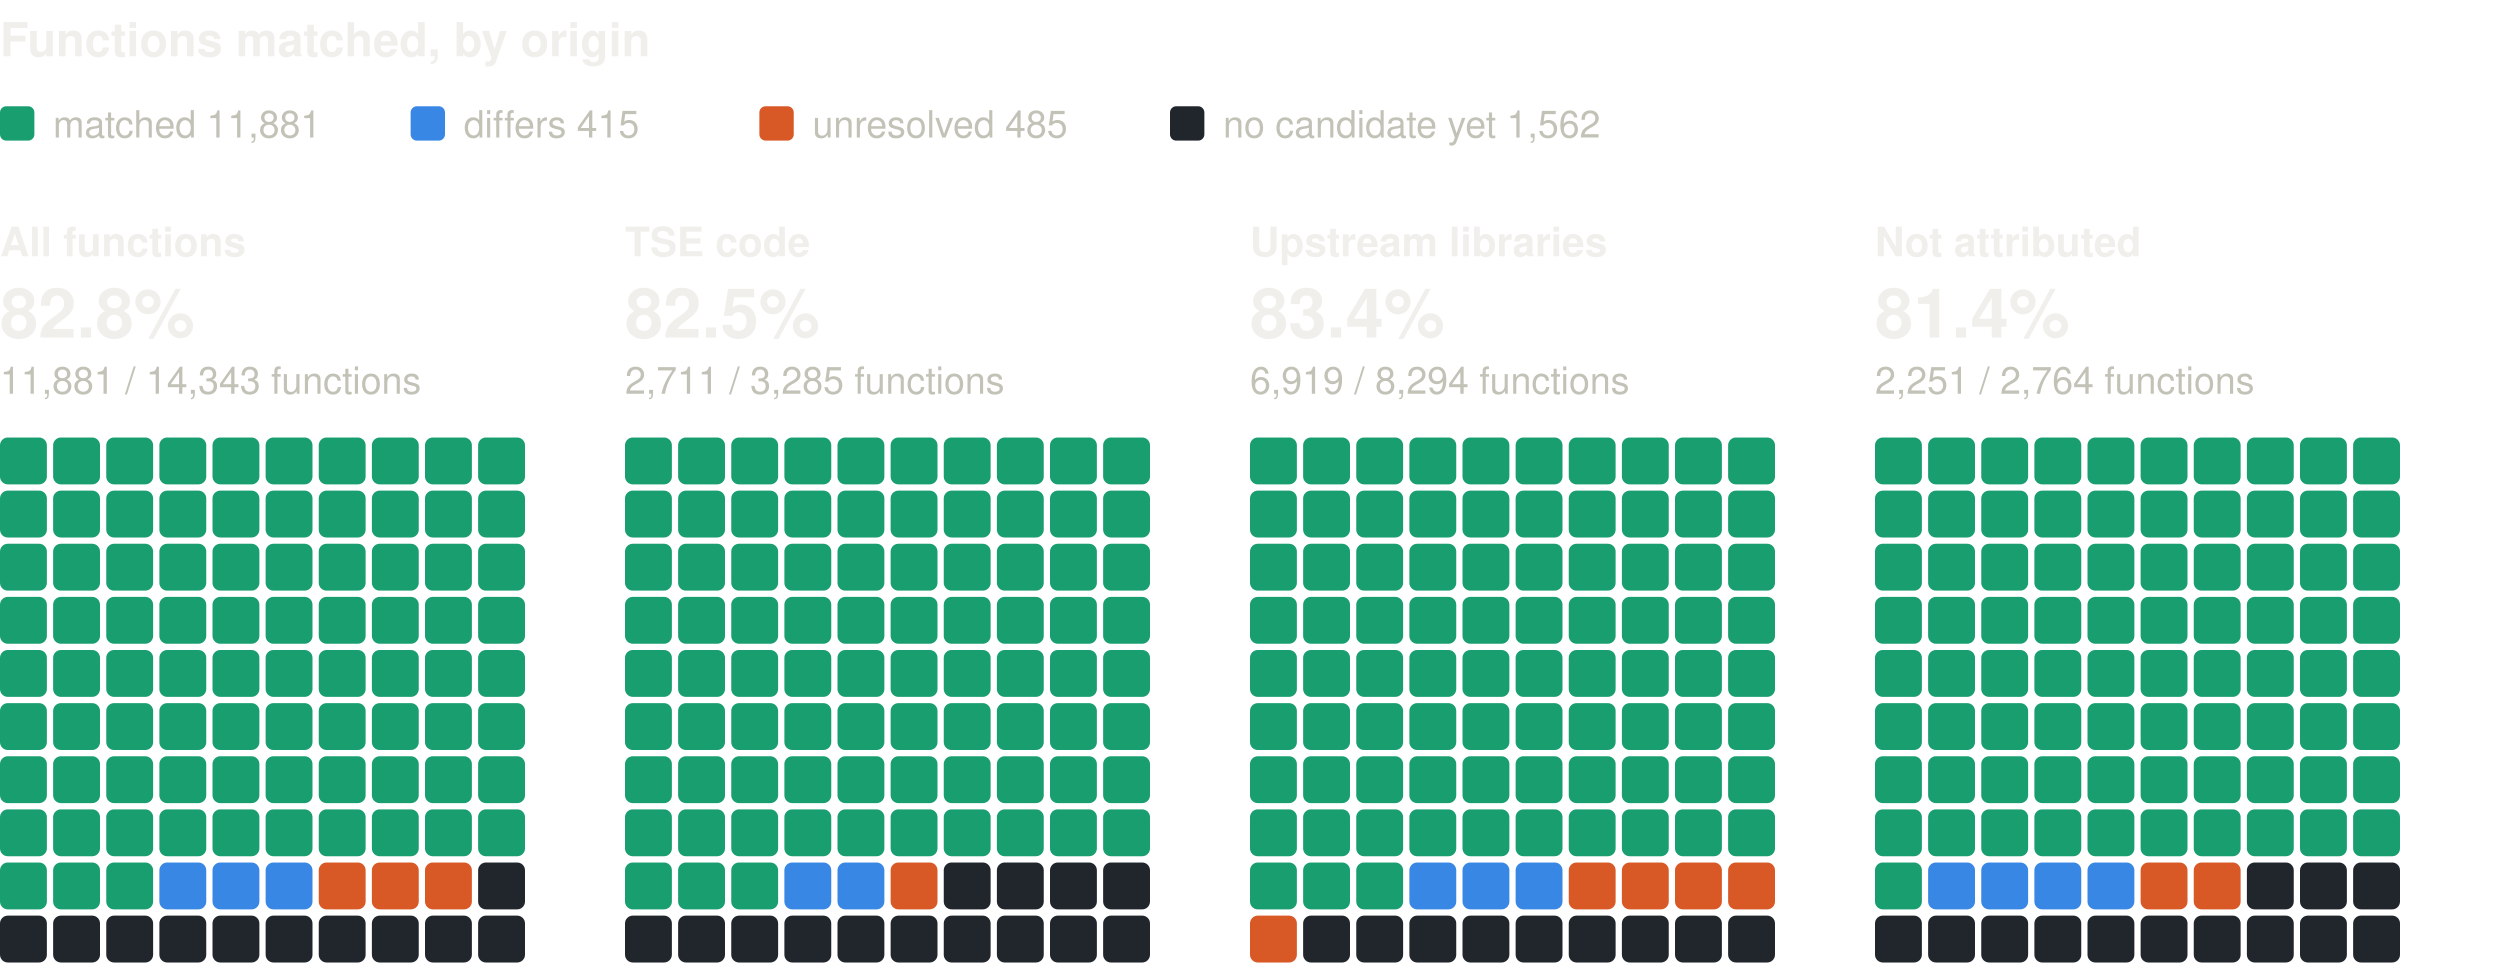
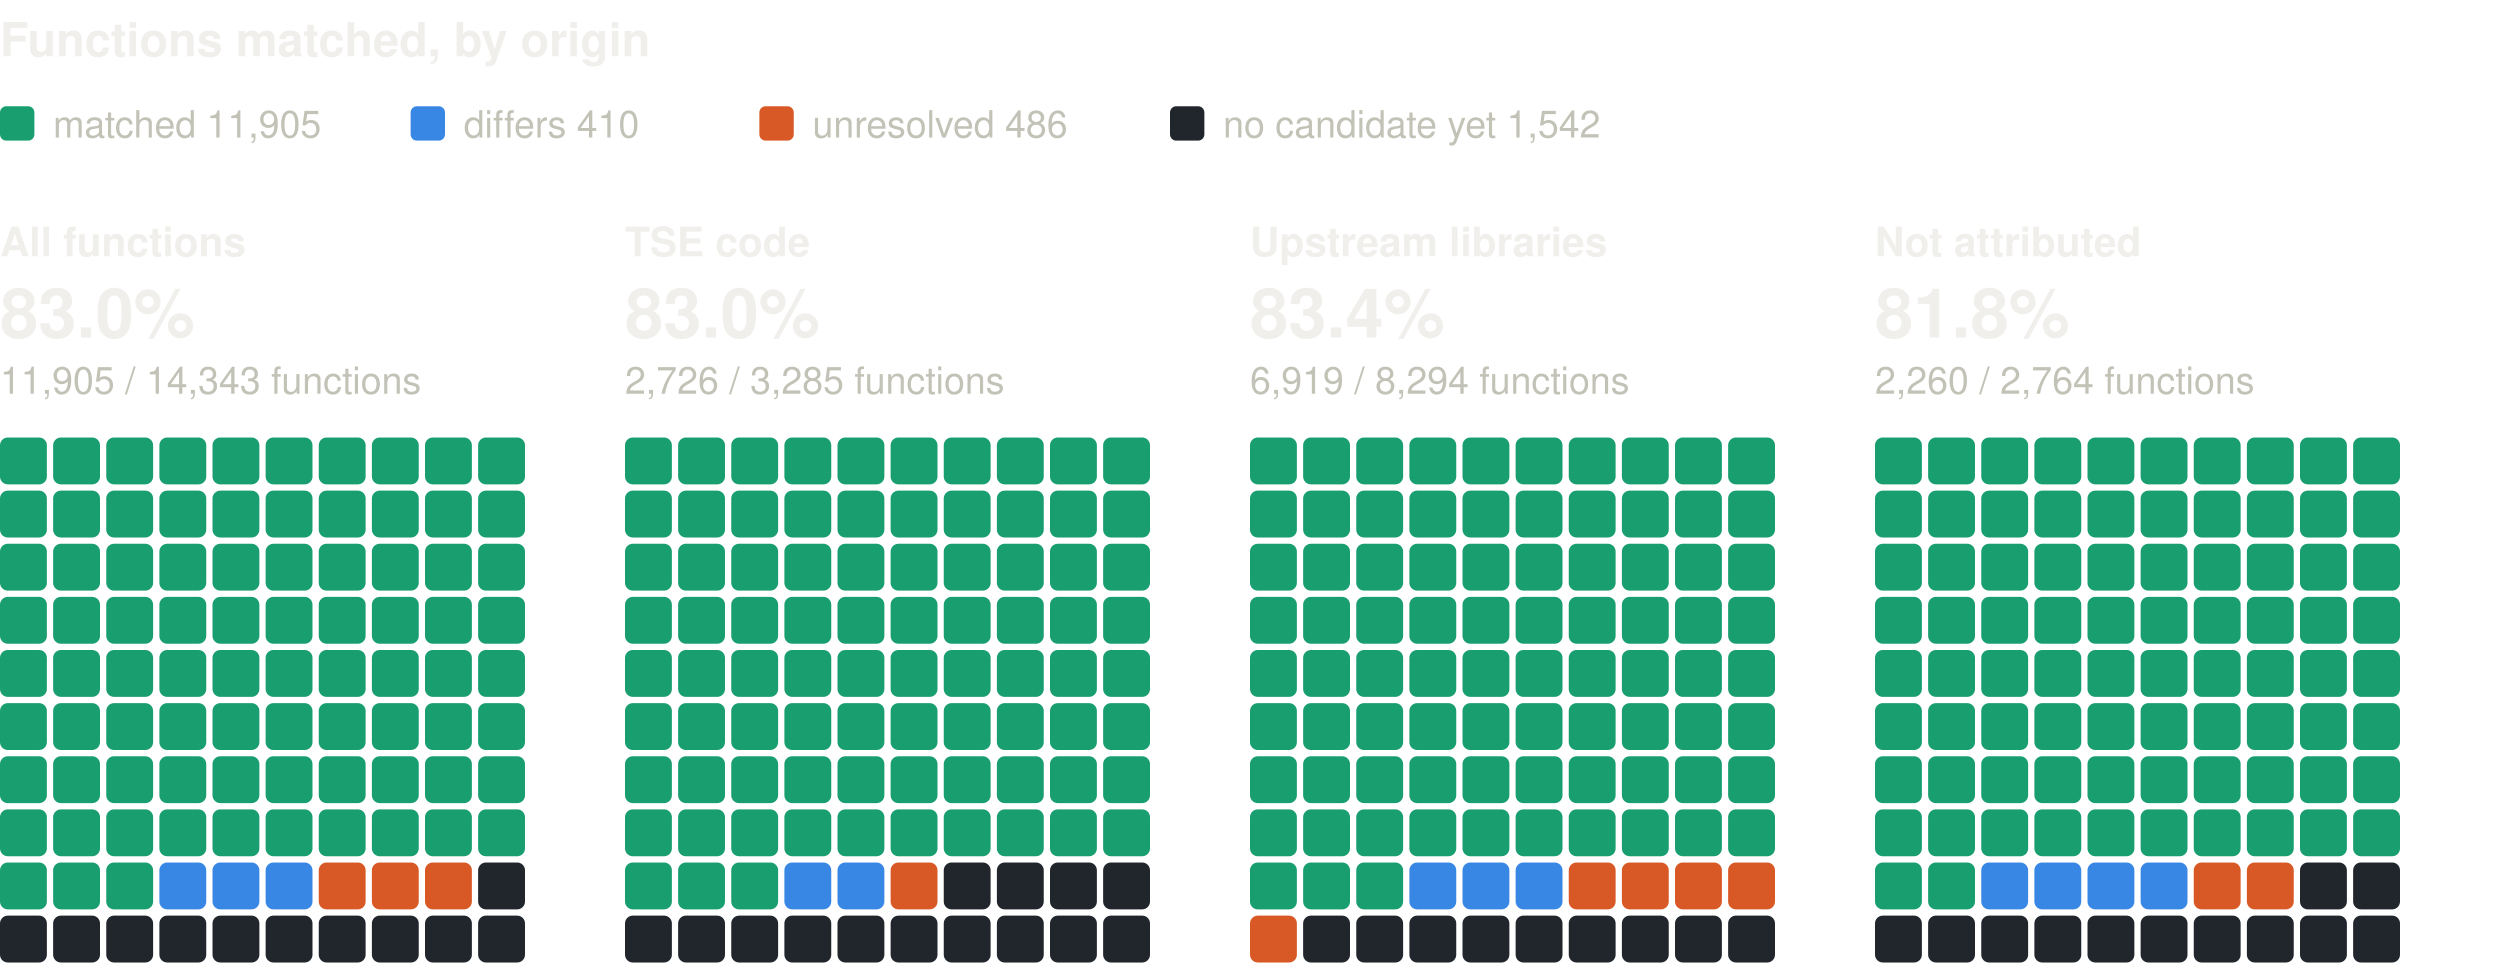
<svg xmlns="http://www.w3.org/2000/svg" width="800" height="310" viewBox="0 0 800 310" role="img" aria-label="Functions matched, by origin: one square per percent, coloured by verdict" font-family="system-ui, -apple-system, 'Segoe UI', Helvetica, Arial, sans-serif">
  <text x="0" y="18" font-size="15" fill="#f0efec" font-weight="600">Functions matched, by origin</text>
  <rect x="0" y="34" width="11" height="11" rx="2" fill="#199e70" />
-   <text x="17" y="44" font-size="12" fill="#c3c2b7">matched 11,881</text>
+   <text x="17" y="44" font-size="12" fill="#c3c2b7">matched 11,905</text>
  <rect x="131.4" y="34" width="11" height="11" rx="2" fill="#3987e5" />
-   <text x="148.4" y="44" font-size="12" fill="#c3c2b7">differs 415</text>
+   <text x="148.4" y="44" font-size="12" fill="#c3c2b7">differs 410</text>
  <rect x="243" y="34" width="11" height="11" rx="2" fill="#d95926" />
-   <text x="260" y="44" font-size="12" fill="#c3c2b7">unresolved 485</text>
+   <text x="260" y="44" font-size="12" fill="#c3c2b7">unresolved 486</text>
  <rect x="374.4" y="34" width="11" height="11" rx="2" fill="#21262d" />
-   <text x="391.4" y="44" font-size="12" fill="#c3c2b7">no candidate yet 1,562</text>
+   <text x="391.4" y="44" font-size="12" fill="#c3c2b7">no candidate yet 1,542</text>
  <text x="0" y="82" font-size="13" fill="#f0efec" font-weight="600">All functions</text>
-   <text x="0" y="108" font-size="22" fill="#f0efec" font-weight="600">82.8%</text>
-   <text x="0" y="126" font-size="12" fill="#c3c2b7">11,881 / 14,343 functions</text>
+   <text x="0" y="108" font-size="22" fill="#f0efec" font-weight="600">83.0%</text>
+   <text x="0" y="126" font-size="12" fill="#c3c2b7">11,905 / 14,343 functions</text>
  <rect x="0" y="140" width="15" height="15" rx="2.5" fill="#199e70" />
  <rect x="17" y="140" width="15" height="15" rx="2.5" fill="#199e70" />
  <rect x="34" y="140" width="15" height="15" rx="2.5" fill="#199e70" />
  <rect x="51" y="140" width="15" height="15" rx="2.5" fill="#199e70" />
  <rect x="68" y="140" width="15" height="15" rx="2.5" fill="#199e70" />
  <rect x="85" y="140" width="15" height="15" rx="2.5" fill="#199e70" />
  <rect x="102" y="140" width="15" height="15" rx="2.5" fill="#199e70" />
  <rect x="119" y="140" width="15" height="15" rx="2.5" fill="#199e70" />
  <rect x="136" y="140" width="15" height="15" rx="2.5" fill="#199e70" />
  <rect x="153" y="140" width="15" height="15" rx="2.5" fill="#199e70" />
  <rect x="0" y="157" width="15" height="15" rx="2.5" fill="#199e70" />
  <rect x="17" y="157" width="15" height="15" rx="2.5" fill="#199e70" />
  <rect x="34" y="157" width="15" height="15" rx="2.5" fill="#199e70" />
  <rect x="51" y="157" width="15" height="15" rx="2.5" fill="#199e70" />
  <rect x="68" y="157" width="15" height="15" rx="2.5" fill="#199e70" />
  <rect x="85" y="157" width="15" height="15" rx="2.5" fill="#199e70" />
  <rect x="102" y="157" width="15" height="15" rx="2.5" fill="#199e70" />
  <rect x="119" y="157" width="15" height="15" rx="2.5" fill="#199e70" />
  <rect x="136" y="157" width="15" height="15" rx="2.5" fill="#199e70" />
  <rect x="153" y="157" width="15" height="15" rx="2.5" fill="#199e70" />
  <rect x="0" y="174" width="15" height="15" rx="2.5" fill="#199e70" />
  <rect x="17" y="174" width="15" height="15" rx="2.5" fill="#199e70" />
  <rect x="34" y="174" width="15" height="15" rx="2.5" fill="#199e70" />
  <rect x="51" y="174" width="15" height="15" rx="2.5" fill="#199e70" />
  <rect x="68" y="174" width="15" height="15" rx="2.5" fill="#199e70" />
  <rect x="85" y="174" width="15" height="15" rx="2.5" fill="#199e70" />
  <rect x="102" y="174" width="15" height="15" rx="2.5" fill="#199e70" />
  <rect x="119" y="174" width="15" height="15" rx="2.5" fill="#199e70" />
  <rect x="136" y="174" width="15" height="15" rx="2.5" fill="#199e70" />
  <rect x="153" y="174" width="15" height="15" rx="2.5" fill="#199e70" />
  <rect x="0" y="191" width="15" height="15" rx="2.5" fill="#199e70" />
  <rect x="17" y="191" width="15" height="15" rx="2.5" fill="#199e70" />
  <rect x="34" y="191" width="15" height="15" rx="2.5" fill="#199e70" />
  <rect x="51" y="191" width="15" height="15" rx="2.5" fill="#199e70" />
  <rect x="68" y="191" width="15" height="15" rx="2.5" fill="#199e70" />
  <rect x="85" y="191" width="15" height="15" rx="2.5" fill="#199e70" />
  <rect x="102" y="191" width="15" height="15" rx="2.5" fill="#199e70" />
  <rect x="119" y="191" width="15" height="15" rx="2.5" fill="#199e70" />
  <rect x="136" y="191" width="15" height="15" rx="2.5" fill="#199e70" />
  <rect x="153" y="191" width="15" height="15" rx="2.5" fill="#199e70" />
  <rect x="0" y="208" width="15" height="15" rx="2.5" fill="#199e70" />
  <rect x="17" y="208" width="15" height="15" rx="2.5" fill="#199e70" />
  <rect x="34" y="208" width="15" height="15" rx="2.5" fill="#199e70" />
  <rect x="51" y="208" width="15" height="15" rx="2.5" fill="#199e70" />
  <rect x="68" y="208" width="15" height="15" rx="2.5" fill="#199e70" />
  <rect x="85" y="208" width="15" height="15" rx="2.5" fill="#199e70" />
  <rect x="102" y="208" width="15" height="15" rx="2.5" fill="#199e70" />
  <rect x="119" y="208" width="15" height="15" rx="2.5" fill="#199e70" />
  <rect x="136" y="208" width="15" height="15" rx="2.5" fill="#199e70" />
  <rect x="153" y="208" width="15" height="15" rx="2.5" fill="#199e70" />
  <rect x="0" y="225" width="15" height="15" rx="2.5" fill="#199e70" />
  <rect x="17" y="225" width="15" height="15" rx="2.5" fill="#199e70" />
  <rect x="34" y="225" width="15" height="15" rx="2.5" fill="#199e70" />
  <rect x="51" y="225" width="15" height="15" rx="2.5" fill="#199e70" />
  <rect x="68" y="225" width="15" height="15" rx="2.5" fill="#199e70" />
  <rect x="85" y="225" width="15" height="15" rx="2.5" fill="#199e70" />
  <rect x="102" y="225" width="15" height="15" rx="2.5" fill="#199e70" />
  <rect x="119" y="225" width="15" height="15" rx="2.5" fill="#199e70" />
  <rect x="136" y="225" width="15" height="15" rx="2.5" fill="#199e70" />
  <rect x="153" y="225" width="15" height="15" rx="2.5" fill="#199e70" />
  <rect x="0" y="242" width="15" height="15" rx="2.5" fill="#199e70" />
  <rect x="17" y="242" width="15" height="15" rx="2.5" fill="#199e70" />
  <rect x="34" y="242" width="15" height="15" rx="2.5" fill="#199e70" />
  <rect x="51" y="242" width="15" height="15" rx="2.5" fill="#199e70" />
  <rect x="68" y="242" width="15" height="15" rx="2.5" fill="#199e70" />
  <rect x="85" y="242" width="15" height="15" rx="2.5" fill="#199e70" />
  <rect x="102" y="242" width="15" height="15" rx="2.5" fill="#199e70" />
  <rect x="119" y="242" width="15" height="15" rx="2.5" fill="#199e70" />
  <rect x="136" y="242" width="15" height="15" rx="2.5" fill="#199e70" />
  <rect x="153" y="242" width="15" height="15" rx="2.5" fill="#199e70" />
  <rect x="0" y="259" width="15" height="15" rx="2.5" fill="#199e70" />
  <rect x="17" y="259" width="15" height="15" rx="2.5" fill="#199e70" />
  <rect x="34" y="259" width="15" height="15" rx="2.5" fill="#199e70" />
  <rect x="51" y="259" width="15" height="15" rx="2.5" fill="#199e70" />
  <rect x="68" y="259" width="15" height="15" rx="2.5" fill="#199e70" />
  <rect x="85" y="259" width="15" height="15" rx="2.5" fill="#199e70" />
  <rect x="102" y="259" width="15" height="15" rx="2.5" fill="#199e70" />
  <rect x="119" y="259" width="15" height="15" rx="2.5" fill="#199e70" />
  <rect x="136" y="259" width="15" height="15" rx="2.5" fill="#199e70" />
  <rect x="153" y="259" width="15" height="15" rx="2.5" fill="#199e70" />
  <rect x="0" y="276" width="15" height="15" rx="2.5" fill="#199e70" />
  <rect x="17" y="276" width="15" height="15" rx="2.5" fill="#199e70" />
  <rect x="34" y="276" width="15" height="15" rx="2.5" fill="#199e70" />
  <rect x="51" y="276" width="15" height="15" rx="2.5" fill="#3987e5" />
  <rect x="68" y="276" width="15" height="15" rx="2.5" fill="#3987e5" />
  <rect x="85" y="276" width="15" height="15" rx="2.5" fill="#3987e5" />
  <rect x="102" y="276" width="15" height="15" rx="2.5" fill="#d95926" />
  <rect x="119" y="276" width="15" height="15" rx="2.5" fill="#d95926" />
  <rect x="136" y="276" width="15" height="15" rx="2.5" fill="#d95926" />
  <rect x="153" y="276" width="15" height="15" rx="2.5" fill="#21262d" />
  <rect x="0" y="293" width="15" height="15" rx="2.5" fill="#21262d" />
  <rect x="17" y="293" width="15" height="15" rx="2.5" fill="#21262d" />
  <rect x="34" y="293" width="15" height="15" rx="2.5" fill="#21262d" />
  <rect x="51" y="293" width="15" height="15" rx="2.5" fill="#21262d" />
  <rect x="68" y="293" width="15" height="15" rx="2.5" fill="#21262d" />
  <rect x="85" y="293" width="15" height="15" rx="2.5" fill="#21262d" />
  <rect x="102" y="293" width="15" height="15" rx="2.5" fill="#21262d" />
  <rect x="119" y="293" width="15" height="15" rx="2.5" fill="#21262d" />
  <rect x="136" y="293" width="15" height="15" rx="2.5" fill="#21262d" />
  <rect x="153" y="293" width="15" height="15" rx="2.5" fill="#21262d" />
  <text x="200" y="82" font-size="13" fill="#f0efec" font-weight="600">TSE code</text>
-   <text x="200" y="108" font-size="22" fill="#f0efec" font-weight="600">82.5%</text>
-   <text x="200" y="126" font-size="12" fill="#c3c2b7">2,711 / 3,285 functions</text>
+   <text x="200" y="108" font-size="22" fill="#f0efec" font-weight="600">83.0%</text>
+   <text x="200" y="126" font-size="12" fill="#c3c2b7">2,726 / 3,285 functions</text>
  <rect x="200" y="140" width="15" height="15" rx="2.5" fill="#199e70" />
  <rect x="217" y="140" width="15" height="15" rx="2.5" fill="#199e70" />
  <rect x="234" y="140" width="15" height="15" rx="2.5" fill="#199e70" />
  <rect x="251" y="140" width="15" height="15" rx="2.5" fill="#199e70" />
  <rect x="268" y="140" width="15" height="15" rx="2.5" fill="#199e70" />
  <rect x="285" y="140" width="15" height="15" rx="2.5" fill="#199e70" />
  <rect x="302" y="140" width="15" height="15" rx="2.5" fill="#199e70" />
  <rect x="319" y="140" width="15" height="15" rx="2.5" fill="#199e70" />
  <rect x="336" y="140" width="15" height="15" rx="2.5" fill="#199e70" />
  <rect x="353" y="140" width="15" height="15" rx="2.5" fill="#199e70" />
  <rect x="200" y="157" width="15" height="15" rx="2.5" fill="#199e70" />
  <rect x="217" y="157" width="15" height="15" rx="2.5" fill="#199e70" />
  <rect x="234" y="157" width="15" height="15" rx="2.5" fill="#199e70" />
  <rect x="251" y="157" width="15" height="15" rx="2.5" fill="#199e70" />
  <rect x="268" y="157" width="15" height="15" rx="2.5" fill="#199e70" />
  <rect x="285" y="157" width="15" height="15" rx="2.5" fill="#199e70" />
  <rect x="302" y="157" width="15" height="15" rx="2.5" fill="#199e70" />
  <rect x="319" y="157" width="15" height="15" rx="2.5" fill="#199e70" />
  <rect x="336" y="157" width="15" height="15" rx="2.5" fill="#199e70" />
  <rect x="353" y="157" width="15" height="15" rx="2.5" fill="#199e70" />
  <rect x="200" y="174" width="15" height="15" rx="2.5" fill="#199e70" />
  <rect x="217" y="174" width="15" height="15" rx="2.5" fill="#199e70" />
  <rect x="234" y="174" width="15" height="15" rx="2.5" fill="#199e70" />
  <rect x="251" y="174" width="15" height="15" rx="2.5" fill="#199e70" />
  <rect x="268" y="174" width="15" height="15" rx="2.5" fill="#199e70" />
  <rect x="285" y="174" width="15" height="15" rx="2.5" fill="#199e70" />
  <rect x="302" y="174" width="15" height="15" rx="2.5" fill="#199e70" />
  <rect x="319" y="174" width="15" height="15" rx="2.5" fill="#199e70" />
  <rect x="336" y="174" width="15" height="15" rx="2.5" fill="#199e70" />
  <rect x="353" y="174" width="15" height="15" rx="2.5" fill="#199e70" />
  <rect x="200" y="191" width="15" height="15" rx="2.5" fill="#199e70" />
  <rect x="217" y="191" width="15" height="15" rx="2.5" fill="#199e70" />
  <rect x="234" y="191" width="15" height="15" rx="2.5" fill="#199e70" />
  <rect x="251" y="191" width="15" height="15" rx="2.5" fill="#199e70" />
  <rect x="268" y="191" width="15" height="15" rx="2.5" fill="#199e70" />
  <rect x="285" y="191" width="15" height="15" rx="2.5" fill="#199e70" />
  <rect x="302" y="191" width="15" height="15" rx="2.5" fill="#199e70" />
  <rect x="319" y="191" width="15" height="15" rx="2.5" fill="#199e70" />
  <rect x="336" y="191" width="15" height="15" rx="2.5" fill="#199e70" />
  <rect x="353" y="191" width="15" height="15" rx="2.5" fill="#199e70" />
  <rect x="200" y="208" width="15" height="15" rx="2.5" fill="#199e70" />
  <rect x="217" y="208" width="15" height="15" rx="2.5" fill="#199e70" />
  <rect x="234" y="208" width="15" height="15" rx="2.5" fill="#199e70" />
  <rect x="251" y="208" width="15" height="15" rx="2.5" fill="#199e70" />
  <rect x="268" y="208" width="15" height="15" rx="2.5" fill="#199e70" />
  <rect x="285" y="208" width="15" height="15" rx="2.5" fill="#199e70" />
  <rect x="302" y="208" width="15" height="15" rx="2.5" fill="#199e70" />
  <rect x="319" y="208" width="15" height="15" rx="2.5" fill="#199e70" />
  <rect x="336" y="208" width="15" height="15" rx="2.5" fill="#199e70" />
  <rect x="353" y="208" width="15" height="15" rx="2.5" fill="#199e70" />
  <rect x="200" y="225" width="15" height="15" rx="2.5" fill="#199e70" />
  <rect x="217" y="225" width="15" height="15" rx="2.5" fill="#199e70" />
  <rect x="234" y="225" width="15" height="15" rx="2.5" fill="#199e70" />
  <rect x="251" y="225" width="15" height="15" rx="2.5" fill="#199e70" />
  <rect x="268" y="225" width="15" height="15" rx="2.5" fill="#199e70" />
  <rect x="285" y="225" width="15" height="15" rx="2.5" fill="#199e70" />
  <rect x="302" y="225" width="15" height="15" rx="2.5" fill="#199e70" />
  <rect x="319" y="225" width="15" height="15" rx="2.5" fill="#199e70" />
  <rect x="336" y="225" width="15" height="15" rx="2.5" fill="#199e70" />
  <rect x="353" y="225" width="15" height="15" rx="2.5" fill="#199e70" />
  <rect x="200" y="242" width="15" height="15" rx="2.5" fill="#199e70" />
  <rect x="217" y="242" width="15" height="15" rx="2.5" fill="#199e70" />
  <rect x="234" y="242" width="15" height="15" rx="2.5" fill="#199e70" />
  <rect x="251" y="242" width="15" height="15" rx="2.5" fill="#199e70" />
  <rect x="268" y="242" width="15" height="15" rx="2.5" fill="#199e70" />
  <rect x="285" y="242" width="15" height="15" rx="2.5" fill="#199e70" />
  <rect x="302" y="242" width="15" height="15" rx="2.5" fill="#199e70" />
  <rect x="319" y="242" width="15" height="15" rx="2.5" fill="#199e70" />
  <rect x="336" y="242" width="15" height="15" rx="2.5" fill="#199e70" />
  <rect x="353" y="242" width="15" height="15" rx="2.5" fill="#199e70" />
  <rect x="200" y="259" width="15" height="15" rx="2.5" fill="#199e70" />
  <rect x="217" y="259" width="15" height="15" rx="2.5" fill="#199e70" />
  <rect x="234" y="259" width="15" height="15" rx="2.5" fill="#199e70" />
  <rect x="251" y="259" width="15" height="15" rx="2.5" fill="#199e70" />
  <rect x="268" y="259" width="15" height="15" rx="2.5" fill="#199e70" />
  <rect x="285" y="259" width="15" height="15" rx="2.5" fill="#199e70" />
  <rect x="302" y="259" width="15" height="15" rx="2.5" fill="#199e70" />
  <rect x="319" y="259" width="15" height="15" rx="2.5" fill="#199e70" />
  <rect x="336" y="259" width="15" height="15" rx="2.5" fill="#199e70" />
  <rect x="353" y="259" width="15" height="15" rx="2.5" fill="#199e70" />
  <rect x="200" y="276" width="15" height="15" rx="2.5" fill="#199e70" />
  <rect x="217" y="276" width="15" height="15" rx="2.5" fill="#199e70" />
  <rect x="234" y="276" width="15" height="15" rx="2.5" fill="#199e70" />
  <rect x="251" y="276" width="15" height="15" rx="2.5" fill="#3987e5" />
  <rect x="268" y="276" width="15" height="15" rx="2.5" fill="#3987e5" />
  <rect x="285" y="276" width="15" height="15" rx="2.5" fill="#d95926" />
  <rect x="302" y="276" width="15" height="15" rx="2.5" fill="#21262d" />
  <rect x="319" y="276" width="15" height="15" rx="2.5" fill="#21262d" />
  <rect x="336" y="276" width="15" height="15" rx="2.5" fill="#21262d" />
  <rect x="353" y="276" width="15" height="15" rx="2.5" fill="#21262d" />
  <rect x="200" y="293" width="15" height="15" rx="2.5" fill="#21262d" />
  <rect x="217" y="293" width="15" height="15" rx="2.5" fill="#21262d" />
  <rect x="234" y="293" width="15" height="15" rx="2.5" fill="#21262d" />
  <rect x="251" y="293" width="15" height="15" rx="2.5" fill="#21262d" />
  <rect x="268" y="293" width="15" height="15" rx="2.5" fill="#21262d" />
  <rect x="285" y="293" width="15" height="15" rx="2.5" fill="#21262d" />
  <rect x="302" y="293" width="15" height="15" rx="2.5" fill="#21262d" />
  <rect x="319" y="293" width="15" height="15" rx="2.5" fill="#21262d" />
  <rect x="336" y="293" width="15" height="15" rx="2.5" fill="#21262d" />
  <rect x="353" y="293" width="15" height="15" rx="2.5" fill="#21262d" />
  <text x="400" y="82" font-size="13" fill="#f0efec" font-weight="600">Upstream libraries</text>
  <text x="400" y="108" font-size="22" fill="#f0efec" font-weight="600">83.4%</text>
  <text x="400" y="126" font-size="12" fill="#c3c2b7">6,919 / 8,294 functions</text>
  <rect x="400" y="140" width="15" height="15" rx="2.5" fill="#199e70" />
  <rect x="417" y="140" width="15" height="15" rx="2.5" fill="#199e70" />
  <rect x="434" y="140" width="15" height="15" rx="2.5" fill="#199e70" />
  <rect x="451" y="140" width="15" height="15" rx="2.5" fill="#199e70" />
  <rect x="468" y="140" width="15" height="15" rx="2.5" fill="#199e70" />
  <rect x="485" y="140" width="15" height="15" rx="2.5" fill="#199e70" />
  <rect x="502" y="140" width="15" height="15" rx="2.5" fill="#199e70" />
  <rect x="519" y="140" width="15" height="15" rx="2.5" fill="#199e70" />
  <rect x="536" y="140" width="15" height="15" rx="2.5" fill="#199e70" />
  <rect x="553" y="140" width="15" height="15" rx="2.5" fill="#199e70" />
  <rect x="400" y="157" width="15" height="15" rx="2.5" fill="#199e70" />
  <rect x="417" y="157" width="15" height="15" rx="2.5" fill="#199e70" />
  <rect x="434" y="157" width="15" height="15" rx="2.5" fill="#199e70" />
  <rect x="451" y="157" width="15" height="15" rx="2.5" fill="#199e70" />
  <rect x="468" y="157" width="15" height="15" rx="2.5" fill="#199e70" />
  <rect x="485" y="157" width="15" height="15" rx="2.5" fill="#199e70" />
  <rect x="502" y="157" width="15" height="15" rx="2.5" fill="#199e70" />
  <rect x="519" y="157" width="15" height="15" rx="2.5" fill="#199e70" />
  <rect x="536" y="157" width="15" height="15" rx="2.5" fill="#199e70" />
  <rect x="553" y="157" width="15" height="15" rx="2.5" fill="#199e70" />
  <rect x="400" y="174" width="15" height="15" rx="2.5" fill="#199e70" />
  <rect x="417" y="174" width="15" height="15" rx="2.5" fill="#199e70" />
  <rect x="434" y="174" width="15" height="15" rx="2.5" fill="#199e70" />
  <rect x="451" y="174" width="15" height="15" rx="2.5" fill="#199e70" />
  <rect x="468" y="174" width="15" height="15" rx="2.5" fill="#199e70" />
  <rect x="485" y="174" width="15" height="15" rx="2.5" fill="#199e70" />
  <rect x="502" y="174" width="15" height="15" rx="2.5" fill="#199e70" />
  <rect x="519" y="174" width="15" height="15" rx="2.5" fill="#199e70" />
  <rect x="536" y="174" width="15" height="15" rx="2.5" fill="#199e70" />
  <rect x="553" y="174" width="15" height="15" rx="2.5" fill="#199e70" />
  <rect x="400" y="191" width="15" height="15" rx="2.5" fill="#199e70" />
  <rect x="417" y="191" width="15" height="15" rx="2.5" fill="#199e70" />
  <rect x="434" y="191" width="15" height="15" rx="2.5" fill="#199e70" />
  <rect x="451" y="191" width="15" height="15" rx="2.5" fill="#199e70" />
  <rect x="468" y="191" width="15" height="15" rx="2.5" fill="#199e70" />
  <rect x="485" y="191" width="15" height="15" rx="2.5" fill="#199e70" />
  <rect x="502" y="191" width="15" height="15" rx="2.5" fill="#199e70" />
  <rect x="519" y="191" width="15" height="15" rx="2.5" fill="#199e70" />
  <rect x="536" y="191" width="15" height="15" rx="2.5" fill="#199e70" />
  <rect x="553" y="191" width="15" height="15" rx="2.5" fill="#199e70" />
  <rect x="400" y="208" width="15" height="15" rx="2.5" fill="#199e70" />
  <rect x="417" y="208" width="15" height="15" rx="2.5" fill="#199e70" />
  <rect x="434" y="208" width="15" height="15" rx="2.5" fill="#199e70" />
  <rect x="451" y="208" width="15" height="15" rx="2.5" fill="#199e70" />
  <rect x="468" y="208" width="15" height="15" rx="2.5" fill="#199e70" />
  <rect x="485" y="208" width="15" height="15" rx="2.5" fill="#199e70" />
  <rect x="502" y="208" width="15" height="15" rx="2.5" fill="#199e70" />
  <rect x="519" y="208" width="15" height="15" rx="2.5" fill="#199e70" />
  <rect x="536" y="208" width="15" height="15" rx="2.5" fill="#199e70" />
  <rect x="553" y="208" width="15" height="15" rx="2.5" fill="#199e70" />
  <rect x="400" y="225" width="15" height="15" rx="2.5" fill="#199e70" />
  <rect x="417" y="225" width="15" height="15" rx="2.5" fill="#199e70" />
  <rect x="434" y="225" width="15" height="15" rx="2.5" fill="#199e70" />
  <rect x="451" y="225" width="15" height="15" rx="2.5" fill="#199e70" />
  <rect x="468" y="225" width="15" height="15" rx="2.5" fill="#199e70" />
  <rect x="485" y="225" width="15" height="15" rx="2.5" fill="#199e70" />
  <rect x="502" y="225" width="15" height="15" rx="2.5" fill="#199e70" />
  <rect x="519" y="225" width="15" height="15" rx="2.5" fill="#199e70" />
  <rect x="536" y="225" width="15" height="15" rx="2.5" fill="#199e70" />
  <rect x="553" y="225" width="15" height="15" rx="2.5" fill="#199e70" />
  <rect x="400" y="242" width="15" height="15" rx="2.5" fill="#199e70" />
  <rect x="417" y="242" width="15" height="15" rx="2.5" fill="#199e70" />
  <rect x="434" y="242" width="15" height="15" rx="2.5" fill="#199e70" />
  <rect x="451" y="242" width="15" height="15" rx="2.5" fill="#199e70" />
  <rect x="468" y="242" width="15" height="15" rx="2.5" fill="#199e70" />
  <rect x="485" y="242" width="15" height="15" rx="2.5" fill="#199e70" />
  <rect x="502" y="242" width="15" height="15" rx="2.5" fill="#199e70" />
  <rect x="519" y="242" width="15" height="15" rx="2.5" fill="#199e70" />
  <rect x="536" y="242" width="15" height="15" rx="2.5" fill="#199e70" />
  <rect x="553" y="242" width="15" height="15" rx="2.5" fill="#199e70" />
  <rect x="400" y="259" width="15" height="15" rx="2.5" fill="#199e70" />
  <rect x="417" y="259" width="15" height="15" rx="2.5" fill="#199e70" />
  <rect x="434" y="259" width="15" height="15" rx="2.5" fill="#199e70" />
  <rect x="451" y="259" width="15" height="15" rx="2.5" fill="#199e70" />
  <rect x="468" y="259" width="15" height="15" rx="2.5" fill="#199e70" />
  <rect x="485" y="259" width="15" height="15" rx="2.5" fill="#199e70" />
  <rect x="502" y="259" width="15" height="15" rx="2.5" fill="#199e70" />
  <rect x="519" y="259" width="15" height="15" rx="2.5" fill="#199e70" />
  <rect x="536" y="259" width="15" height="15" rx="2.5" fill="#199e70" />
  <rect x="553" y="259" width="15" height="15" rx="2.5" fill="#199e70" />
  <rect x="400" y="276" width="15" height="15" rx="2.5" fill="#199e70" />
  <rect x="417" y="276" width="15" height="15" rx="2.5" fill="#199e70" />
  <rect x="434" y="276" width="15" height="15" rx="2.5" fill="#199e70" />
  <rect x="451" y="276" width="15" height="15" rx="2.5" fill="#3987e5" />
  <rect x="468" y="276" width="15" height="15" rx="2.5" fill="#3987e5" />
  <rect x="485" y="276" width="15" height="15" rx="2.5" fill="#3987e5" />
  <rect x="502" y="276" width="15" height="15" rx="2.5" fill="#d95926" />
  <rect x="519" y="276" width="15" height="15" rx="2.5" fill="#d95926" />
  <rect x="536" y="276" width="15" height="15" rx="2.5" fill="#d95926" />
  <rect x="553" y="276" width="15" height="15" rx="2.5" fill="#d95926" />
  <rect x="400" y="293" width="15" height="15" rx="2.5" fill="#d95926" />
  <rect x="417" y="293" width="15" height="15" rx="2.5" fill="#21262d" />
  <rect x="434" y="293" width="15" height="15" rx="2.5" fill="#21262d" />
  <rect x="451" y="293" width="15" height="15" rx="2.5" fill="#21262d" />
  <rect x="468" y="293" width="15" height="15" rx="2.5" fill="#21262d" />
  <rect x="485" y="293" width="15" height="15" rx="2.5" fill="#21262d" />
  <rect x="502" y="293" width="15" height="15" rx="2.5" fill="#21262d" />
  <rect x="519" y="293" width="15" height="15" rx="2.5" fill="#21262d" />
  <rect x="536" y="293" width="15" height="15" rx="2.5" fill="#21262d" />
  <rect x="553" y="293" width="15" height="15" rx="2.5" fill="#21262d" />
  <text x="600" y="82" font-size="13" fill="#f0efec" font-weight="600">Not attributed</text>
-   <text x="600" y="108" font-size="22" fill="#f0efec" font-weight="600">81.4%</text>
-   <text x="600" y="126" font-size="12" fill="#c3c2b7">2,251 / 2,764 functions</text>
+   <text x="600" y="108" font-size="22" fill="#f0efec" font-weight="600">81.8%</text>
+   <text x="600" y="126" font-size="12" fill="#c3c2b7">2,260 / 2,764 functions</text>
  <rect x="600" y="140" width="15" height="15" rx="2.5" fill="#199e70" />
  <rect x="617" y="140" width="15" height="15" rx="2.5" fill="#199e70" />
  <rect x="634" y="140" width="15" height="15" rx="2.5" fill="#199e70" />
  <rect x="651" y="140" width="15" height="15" rx="2.5" fill="#199e70" />
  <rect x="668" y="140" width="15" height="15" rx="2.5" fill="#199e70" />
  <rect x="685" y="140" width="15" height="15" rx="2.5" fill="#199e70" />
  <rect x="702" y="140" width="15" height="15" rx="2.5" fill="#199e70" />
  <rect x="719" y="140" width="15" height="15" rx="2.5" fill="#199e70" />
  <rect x="736" y="140" width="15" height="15" rx="2.5" fill="#199e70" />
  <rect x="753" y="140" width="15" height="15" rx="2.5" fill="#199e70" />
  <rect x="600" y="157" width="15" height="15" rx="2.5" fill="#199e70" />
  <rect x="617" y="157" width="15" height="15" rx="2.5" fill="#199e70" />
  <rect x="634" y="157" width="15" height="15" rx="2.5" fill="#199e70" />
  <rect x="651" y="157" width="15" height="15" rx="2.5" fill="#199e70" />
  <rect x="668" y="157" width="15" height="15" rx="2.5" fill="#199e70" />
  <rect x="685" y="157" width="15" height="15" rx="2.5" fill="#199e70" />
  <rect x="702" y="157" width="15" height="15" rx="2.5" fill="#199e70" />
  <rect x="719" y="157" width="15" height="15" rx="2.5" fill="#199e70" />
  <rect x="736" y="157" width="15" height="15" rx="2.5" fill="#199e70" />
  <rect x="753" y="157" width="15" height="15" rx="2.5" fill="#199e70" />
  <rect x="600" y="174" width="15" height="15" rx="2.5" fill="#199e70" />
  <rect x="617" y="174" width="15" height="15" rx="2.5" fill="#199e70" />
  <rect x="634" y="174" width="15" height="15" rx="2.5" fill="#199e70" />
  <rect x="651" y="174" width="15" height="15" rx="2.5" fill="#199e70" />
  <rect x="668" y="174" width="15" height="15" rx="2.5" fill="#199e70" />
  <rect x="685" y="174" width="15" height="15" rx="2.5" fill="#199e70" />
  <rect x="702" y="174" width="15" height="15" rx="2.5" fill="#199e70" />
  <rect x="719" y="174" width="15" height="15" rx="2.5" fill="#199e70" />
  <rect x="736" y="174" width="15" height="15" rx="2.5" fill="#199e70" />
  <rect x="753" y="174" width="15" height="15" rx="2.5" fill="#199e70" />
  <rect x="600" y="191" width="15" height="15" rx="2.5" fill="#199e70" />
  <rect x="617" y="191" width="15" height="15" rx="2.5" fill="#199e70" />
  <rect x="634" y="191" width="15" height="15" rx="2.5" fill="#199e70" />
  <rect x="651" y="191" width="15" height="15" rx="2.5" fill="#199e70" />
  <rect x="668" y="191" width="15" height="15" rx="2.5" fill="#199e70" />
  <rect x="685" y="191" width="15" height="15" rx="2.5" fill="#199e70" />
  <rect x="702" y="191" width="15" height="15" rx="2.5" fill="#199e70" />
  <rect x="719" y="191" width="15" height="15" rx="2.5" fill="#199e70" />
  <rect x="736" y="191" width="15" height="15" rx="2.5" fill="#199e70" />
  <rect x="753" y="191" width="15" height="15" rx="2.5" fill="#199e70" />
  <rect x="600" y="208" width="15" height="15" rx="2.5" fill="#199e70" />
  <rect x="617" y="208" width="15" height="15" rx="2.5" fill="#199e70" />
  <rect x="634" y="208" width="15" height="15" rx="2.5" fill="#199e70" />
  <rect x="651" y="208" width="15" height="15" rx="2.5" fill="#199e70" />
  <rect x="668" y="208" width="15" height="15" rx="2.5" fill="#199e70" />
  <rect x="685" y="208" width="15" height="15" rx="2.5" fill="#199e70" />
  <rect x="702" y="208" width="15" height="15" rx="2.5" fill="#199e70" />
  <rect x="719" y="208" width="15" height="15" rx="2.5" fill="#199e70" />
  <rect x="736" y="208" width="15" height="15" rx="2.5" fill="#199e70" />
  <rect x="753" y="208" width="15" height="15" rx="2.5" fill="#199e70" />
  <rect x="600" y="225" width="15" height="15" rx="2.5" fill="#199e70" />
  <rect x="617" y="225" width="15" height="15" rx="2.5" fill="#199e70" />
  <rect x="634" y="225" width="15" height="15" rx="2.5" fill="#199e70" />
  <rect x="651" y="225" width="15" height="15" rx="2.5" fill="#199e70" />
  <rect x="668" y="225" width="15" height="15" rx="2.5" fill="#199e70" />
  <rect x="685" y="225" width="15" height="15" rx="2.5" fill="#199e70" />
  <rect x="702" y="225" width="15" height="15" rx="2.5" fill="#199e70" />
  <rect x="719" y="225" width="15" height="15" rx="2.5" fill="#199e70" />
  <rect x="736" y="225" width="15" height="15" rx="2.5" fill="#199e70" />
  <rect x="753" y="225" width="15" height="15" rx="2.5" fill="#199e70" />
  <rect x="600" y="242" width="15" height="15" rx="2.5" fill="#199e70" />
  <rect x="617" y="242" width="15" height="15" rx="2.5" fill="#199e70" />
  <rect x="634" y="242" width="15" height="15" rx="2.5" fill="#199e70" />
  <rect x="651" y="242" width="15" height="15" rx="2.5" fill="#199e70" />
  <rect x="668" y="242" width="15" height="15" rx="2.5" fill="#199e70" />
  <rect x="685" y="242" width="15" height="15" rx="2.5" fill="#199e70" />
  <rect x="702" y="242" width="15" height="15" rx="2.5" fill="#199e70" />
  <rect x="719" y="242" width="15" height="15" rx="2.5" fill="#199e70" />
  <rect x="736" y="242" width="15" height="15" rx="2.5" fill="#199e70" />
  <rect x="753" y="242" width="15" height="15" rx="2.5" fill="#199e70" />
  <rect x="600" y="259" width="15" height="15" rx="2.5" fill="#199e70" />
  <rect x="617" y="259" width="15" height="15" rx="2.5" fill="#199e70" />
  <rect x="634" y="259" width="15" height="15" rx="2.5" fill="#199e70" />
  <rect x="651" y="259" width="15" height="15" rx="2.5" fill="#199e70" />
  <rect x="668" y="259" width="15" height="15" rx="2.5" fill="#199e70" />
  <rect x="685" y="259" width="15" height="15" rx="2.5" fill="#199e70" />
  <rect x="702" y="259" width="15" height="15" rx="2.5" fill="#199e70" />
  <rect x="719" y="259" width="15" height="15" rx="2.5" fill="#199e70" />
  <rect x="736" y="259" width="15" height="15" rx="2.5" fill="#199e70" />
  <rect x="753" y="259" width="15" height="15" rx="2.5" fill="#199e70" />
  <rect x="600" y="276" width="15" height="15" rx="2.5" fill="#199e70" />
-   <rect x="617" y="276" width="15" height="15" rx="2.5" fill="#3987e5" />
+   <rect x="617" y="276" width="15" height="15" rx="2.5" fill="#199e70" />
  <rect x="634" y="276" width="15" height="15" rx="2.5" fill="#3987e5" />
  <rect x="651" y="276" width="15" height="15" rx="2.5" fill="#3987e5" />
  <rect x="668" y="276" width="15" height="15" rx="2.5" fill="#3987e5" />
-   <rect x="685" y="276" width="15" height="15" rx="2.5" fill="#d95926" />
+   <rect x="685" y="276" width="15" height="15" rx="2.5" fill="#3987e5" />
  <rect x="702" y="276" width="15" height="15" rx="2.5" fill="#d95926" />
-   <rect x="719" y="276" width="15" height="15" rx="2.5" fill="#21262d" />
+   <rect x="719" y="276" width="15" height="15" rx="2.5" fill="#d95926" />
  <rect x="736" y="276" width="15" height="15" rx="2.5" fill="#21262d" />
  <rect x="753" y="276" width="15" height="15" rx="2.5" fill="#21262d" />
  <rect x="600" y="293" width="15" height="15" rx="2.5" fill="#21262d" />
  <rect x="617" y="293" width="15" height="15" rx="2.5" fill="#21262d" />
  <rect x="634" y="293" width="15" height="15" rx="2.5" fill="#21262d" />
  <rect x="651" y="293" width="15" height="15" rx="2.5" fill="#21262d" />
  <rect x="668" y="293" width="15" height="15" rx="2.5" fill="#21262d" />
  <rect x="685" y="293" width="15" height="15" rx="2.5" fill="#21262d" />
  <rect x="702" y="293" width="15" height="15" rx="2.5" fill="#21262d" />
  <rect x="719" y="293" width="15" height="15" rx="2.5" fill="#21262d" />
  <rect x="736" y="293" width="15" height="15" rx="2.5" fill="#21262d" />
  <rect x="753" y="293" width="15" height="15" rx="2.5" fill="#21262d" />
</svg>
